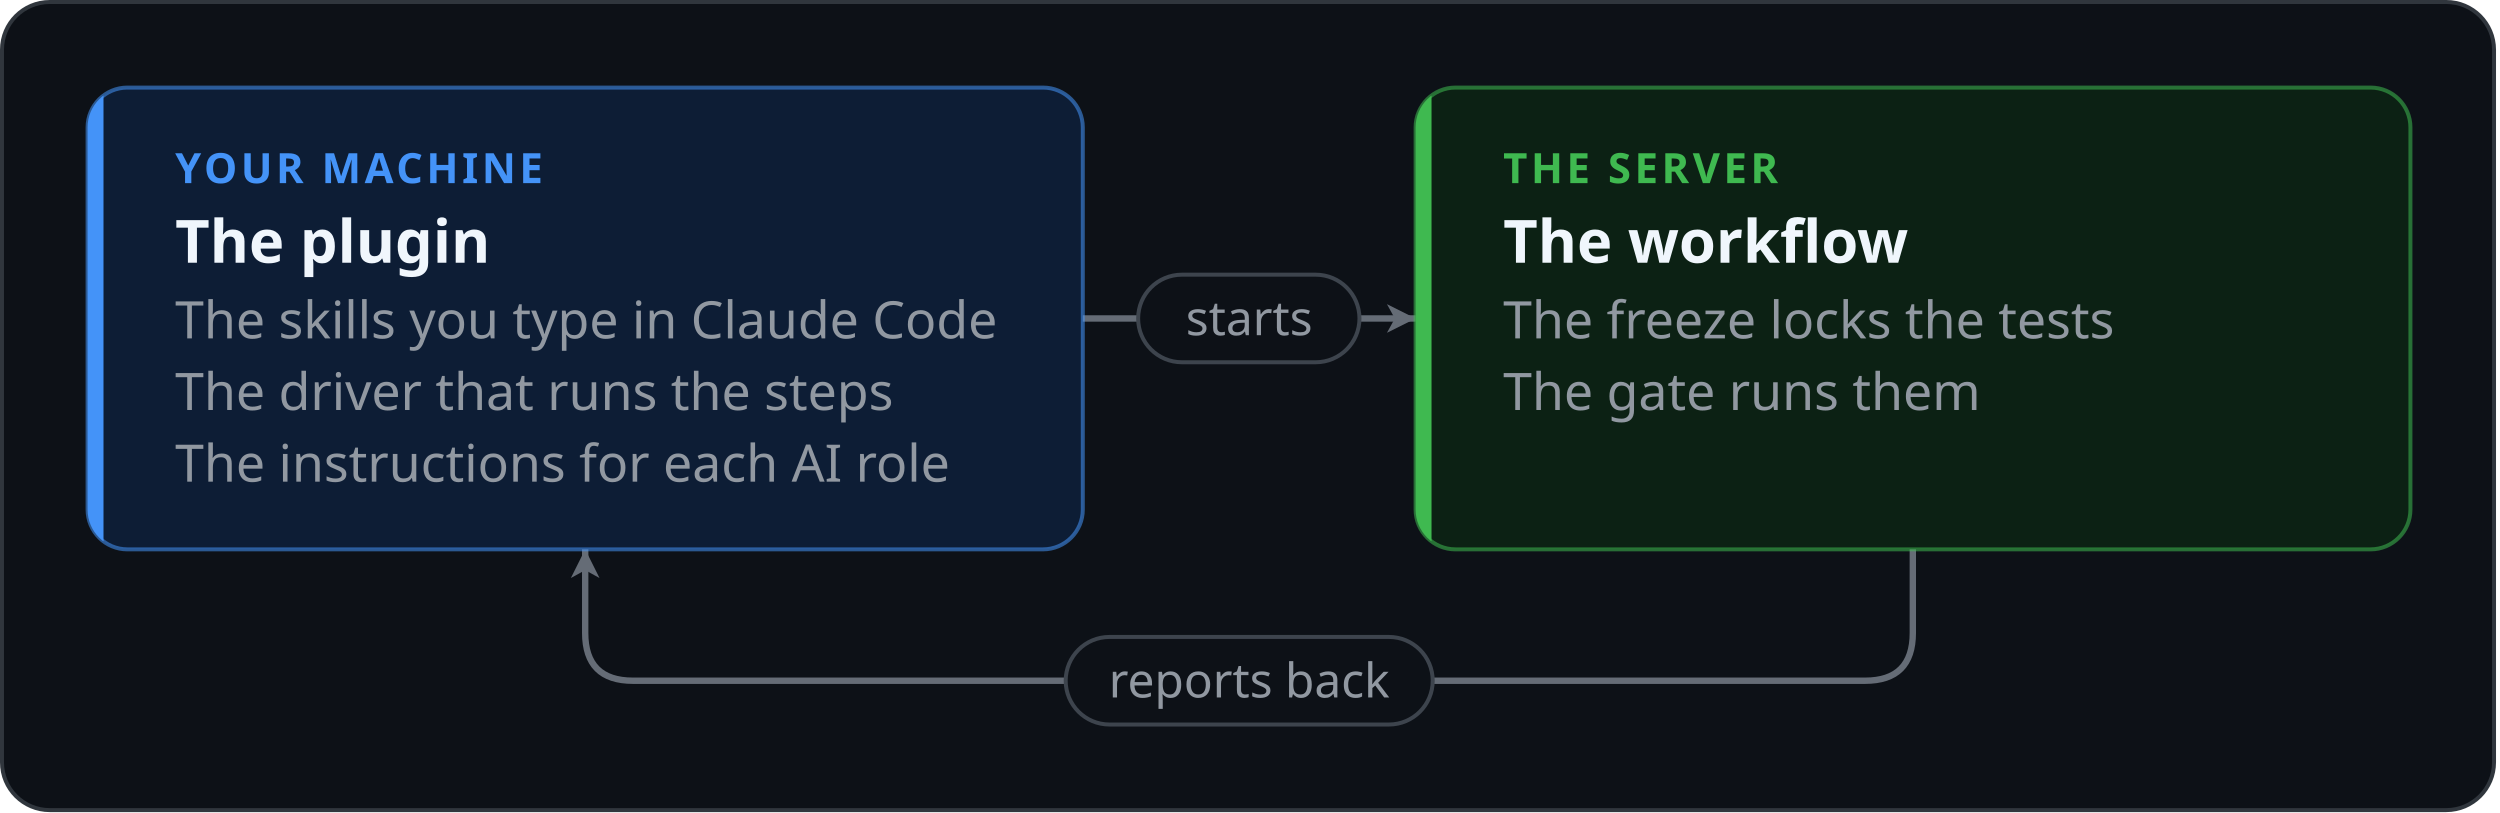
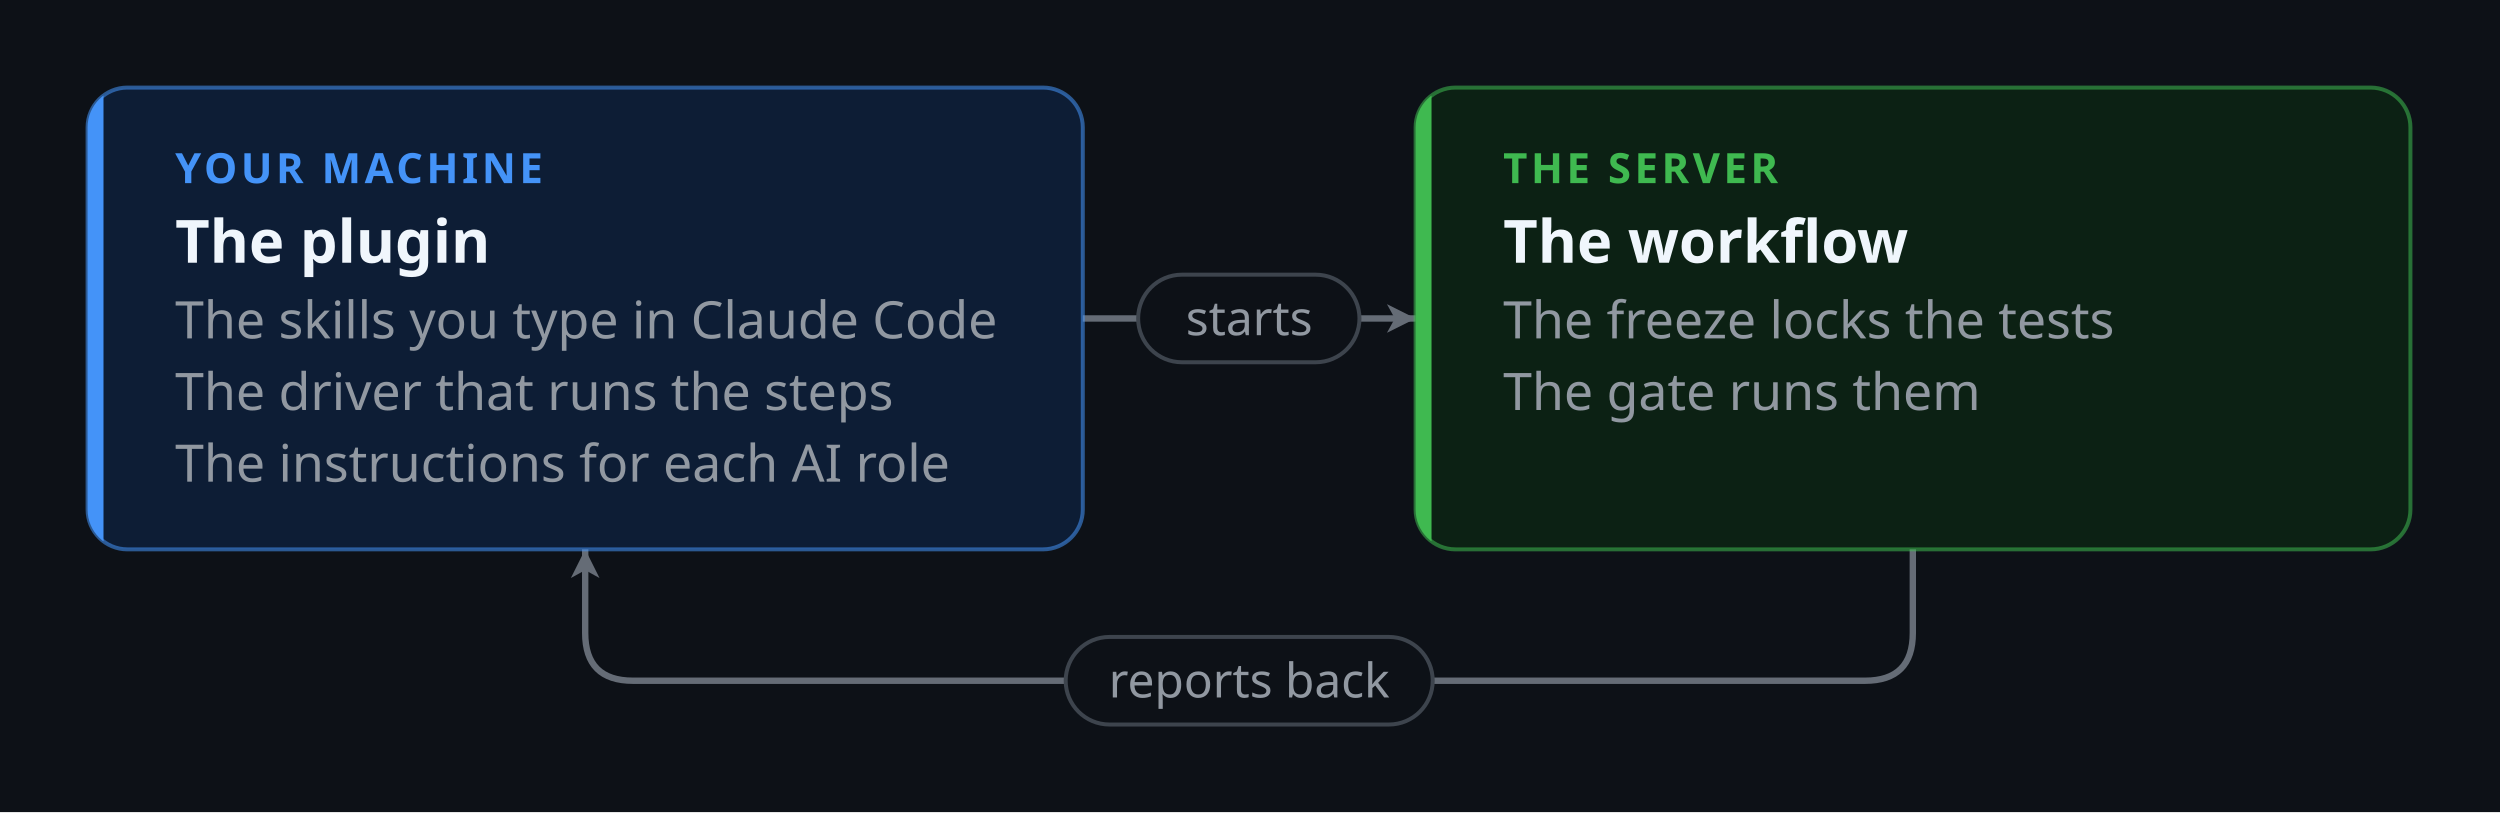
<svg xmlns="http://www.w3.org/2000/svg" viewBox="-22 -22 628 204" width="628" height="204" role="img" aria-labelledby="title desc" font-family="-apple-system, BlinkMacSystemFont, 'Segoe UI', 'Noto Sans', Helvetica, Arial, sans-serif">
  <defs>
    <marker id="arrow-plain" viewBox="0 0 10 10" refX="9" refY="5" markerWidth="9" markerHeight="9" markerUnits="userSpaceOnUse" orient="auto-start-reverse">
      <path d="M1,1 L9,5 L1,9 L3.2,5 z" fill="#656c76" />
    </marker>
    <marker id="arrow-fail" viewBox="0 0 10 10" refX="9" refY="5" markerWidth="9" markerHeight="9" markerUnits="userSpaceOnUse" orient="auto-start-reverse">
      <path d="M1,1 L9,5 L1,9 L3.2,5 z" fill="#f85149" />
    </marker>
    <marker id="arrow-pass" viewBox="0 0 10 10" refX="9" refY="5" markerWidth="9" markerHeight="9" markerUnits="userSpaceOnUse" orient="auto-start-reverse">
      <path d="M1,1 L9,5 L1,9 L3.2,5 z" fill="#3fb950" />
    </marker>
  </defs>
-   <rect x="-21.5" y="-21.5" width="626" height="203" rx="12" fill="#0d1117" stroke="#30363d" />
+   <rect x="-22" y="-22" width="628" height="204" fill="#0d1117" />
  <path d="M250.0,58.0 L333.6,58.0" fill="none" stroke="#656c76" stroke-width="1.6" stroke-linecap="round" stroke-linejoin="round" marker-end="url(#arrow-plain)" />
  <path d="M458.5,116.0 L458.5,137.0 Q458.5,149.0 446.5,149.0 L137.0,149.0 Q125.0,149.0 125.0,137.0 L125.0,116.0" fill="none" stroke="#656c76" stroke-width="1.6" stroke-linecap="round" stroke-linejoin="round" marker-end="url(#arrow-plain)" />
  <rect x="0.0" y="0.0" width="250.0" height="116.0" rx="10" fill="#0d1d35" stroke="#4493f8" stroke-opacity="0.55" stroke-width="1" />
  <clipPath id="clip0">
    <rect x="0.0" y="0.0" width="250.0" height="116.0" rx="10" />
  </clipPath>
  <rect x="0.0" y="0.0" width="4" height="116.0" fill="#4493f8" clip-path="url(#clip0)" />
  <text x="22.0" y="24.0" font-size="10.5" font-weight="700" letter-spacing="0.9" fill="#4493f8">YOUR MACHINE</text>
  <text x="22.0" y="44.0" font-size="15" font-weight="600" fill="#f0f6fc">The plugin</text>
  <text x="22.0" y="63.0" font-size="13" fill="#9198a1">The skills you type in Claude Code</text>
  <text x="22.0" y="81.0" font-size="13" fill="#9198a1">The driver that runs the steps</text>
  <text x="22.0" y="99.0" font-size="13" fill="#9198a1">The instructions for each AI role</text>
  <rect x="333.6" y="0.0" width="249.9" height="116.0" rx="10" fill="#0c2114" stroke="#3fb950" stroke-opacity="0.55" stroke-width="1" />
  <clipPath id="clip1">
    <rect x="333.6" y="0.0" width="249.9" height="116.0" rx="10" />
  </clipPath>
  <rect x="333.6" y="0.0" width="4" height="116.0" fill="#3fb950" clip-path="url(#clip1)" />
  <text x="355.6" y="24.0" font-size="10.5" font-weight="700" letter-spacing="0.9" fill="#3fb950">THE SERVER</text>
  <text x="355.6" y="44.0" font-size="15" font-weight="600" fill="#f0f6fc">The workflow</text>
  <text x="355.6" y="63.0" font-size="13" fill="#9198a1">The freeze locks the tests</text>
  <text x="355.6" y="81.0" font-size="13" fill="#9198a1">The gate runs them</text>
  <rect x="263.9" y="47.0" width="55.6" height="22" rx="11.0" fill="#0d1117" stroke="#3d444d" stroke-width="1" />
  <text x="291.8" y="62.2" text-anchor="middle" font-size="12" font-weight="500" fill="#9198a1">starts</text>
  <rect x="245.7" y="138.0" width="92.2" height="22" rx="11.0" fill="#0d1117" stroke="#3d444d" stroke-width="1" />
  <text x="291.8" y="153.2" text-anchor="middle" font-size="12" font-weight="500" fill="#9198a1">reports back</text>
</svg>
